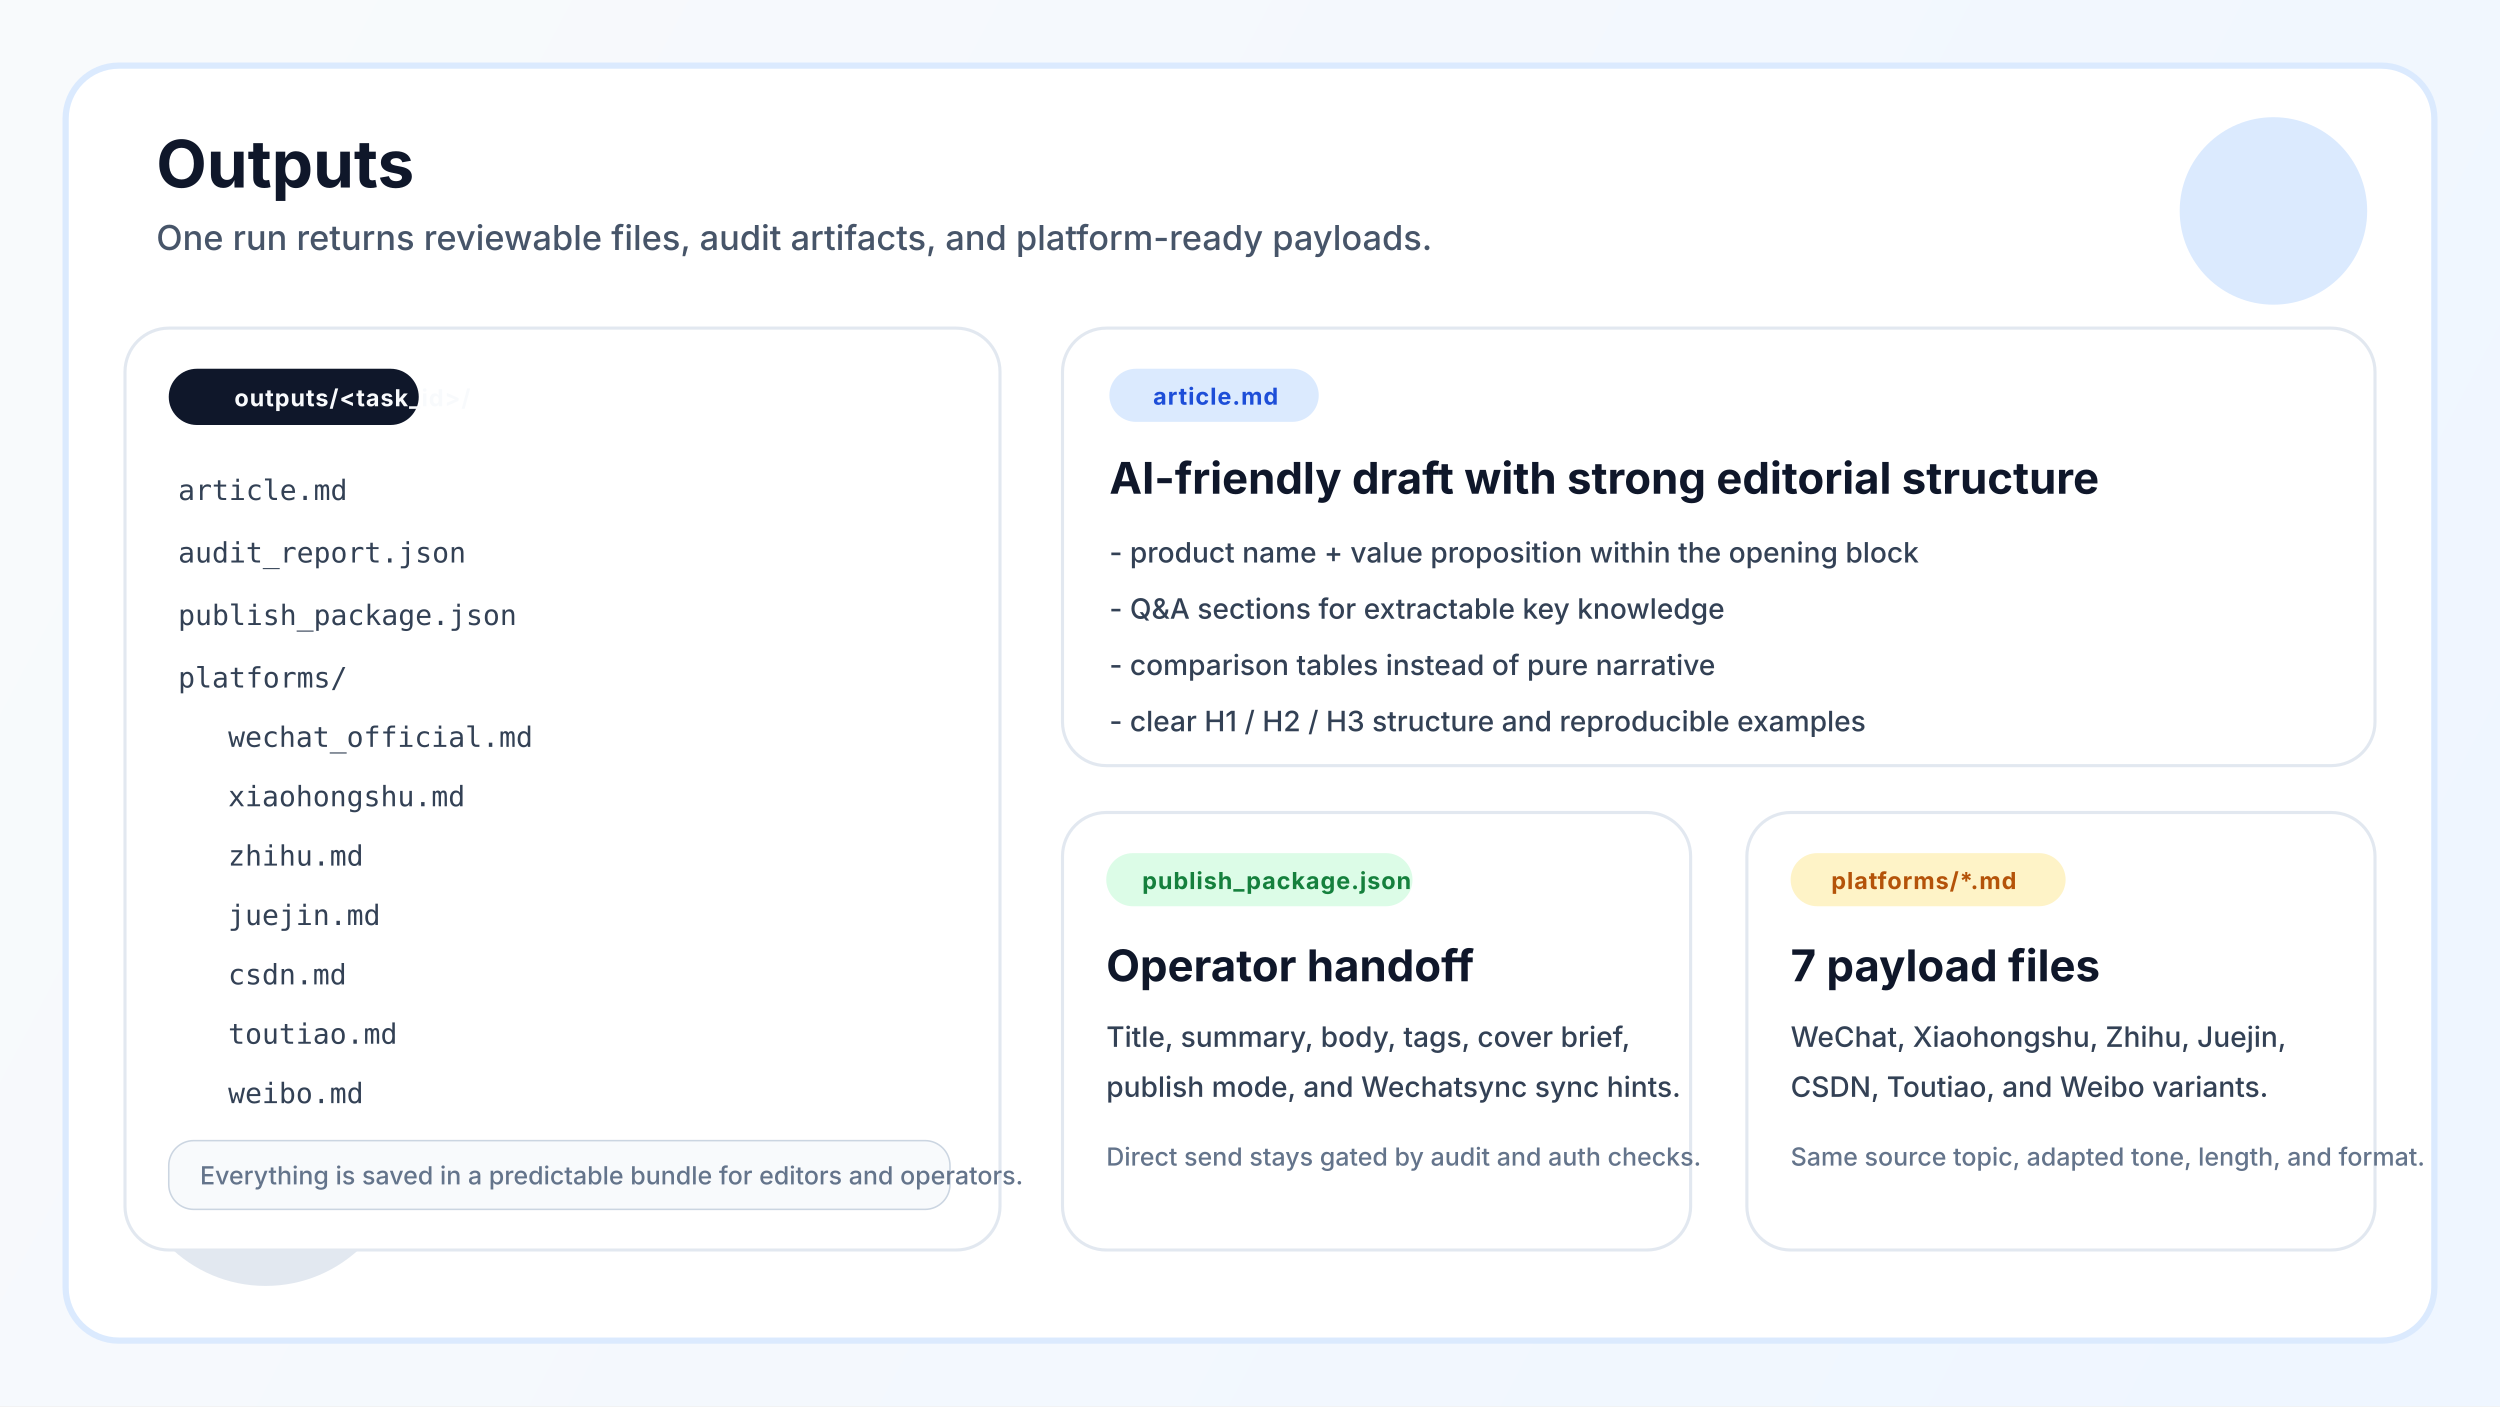
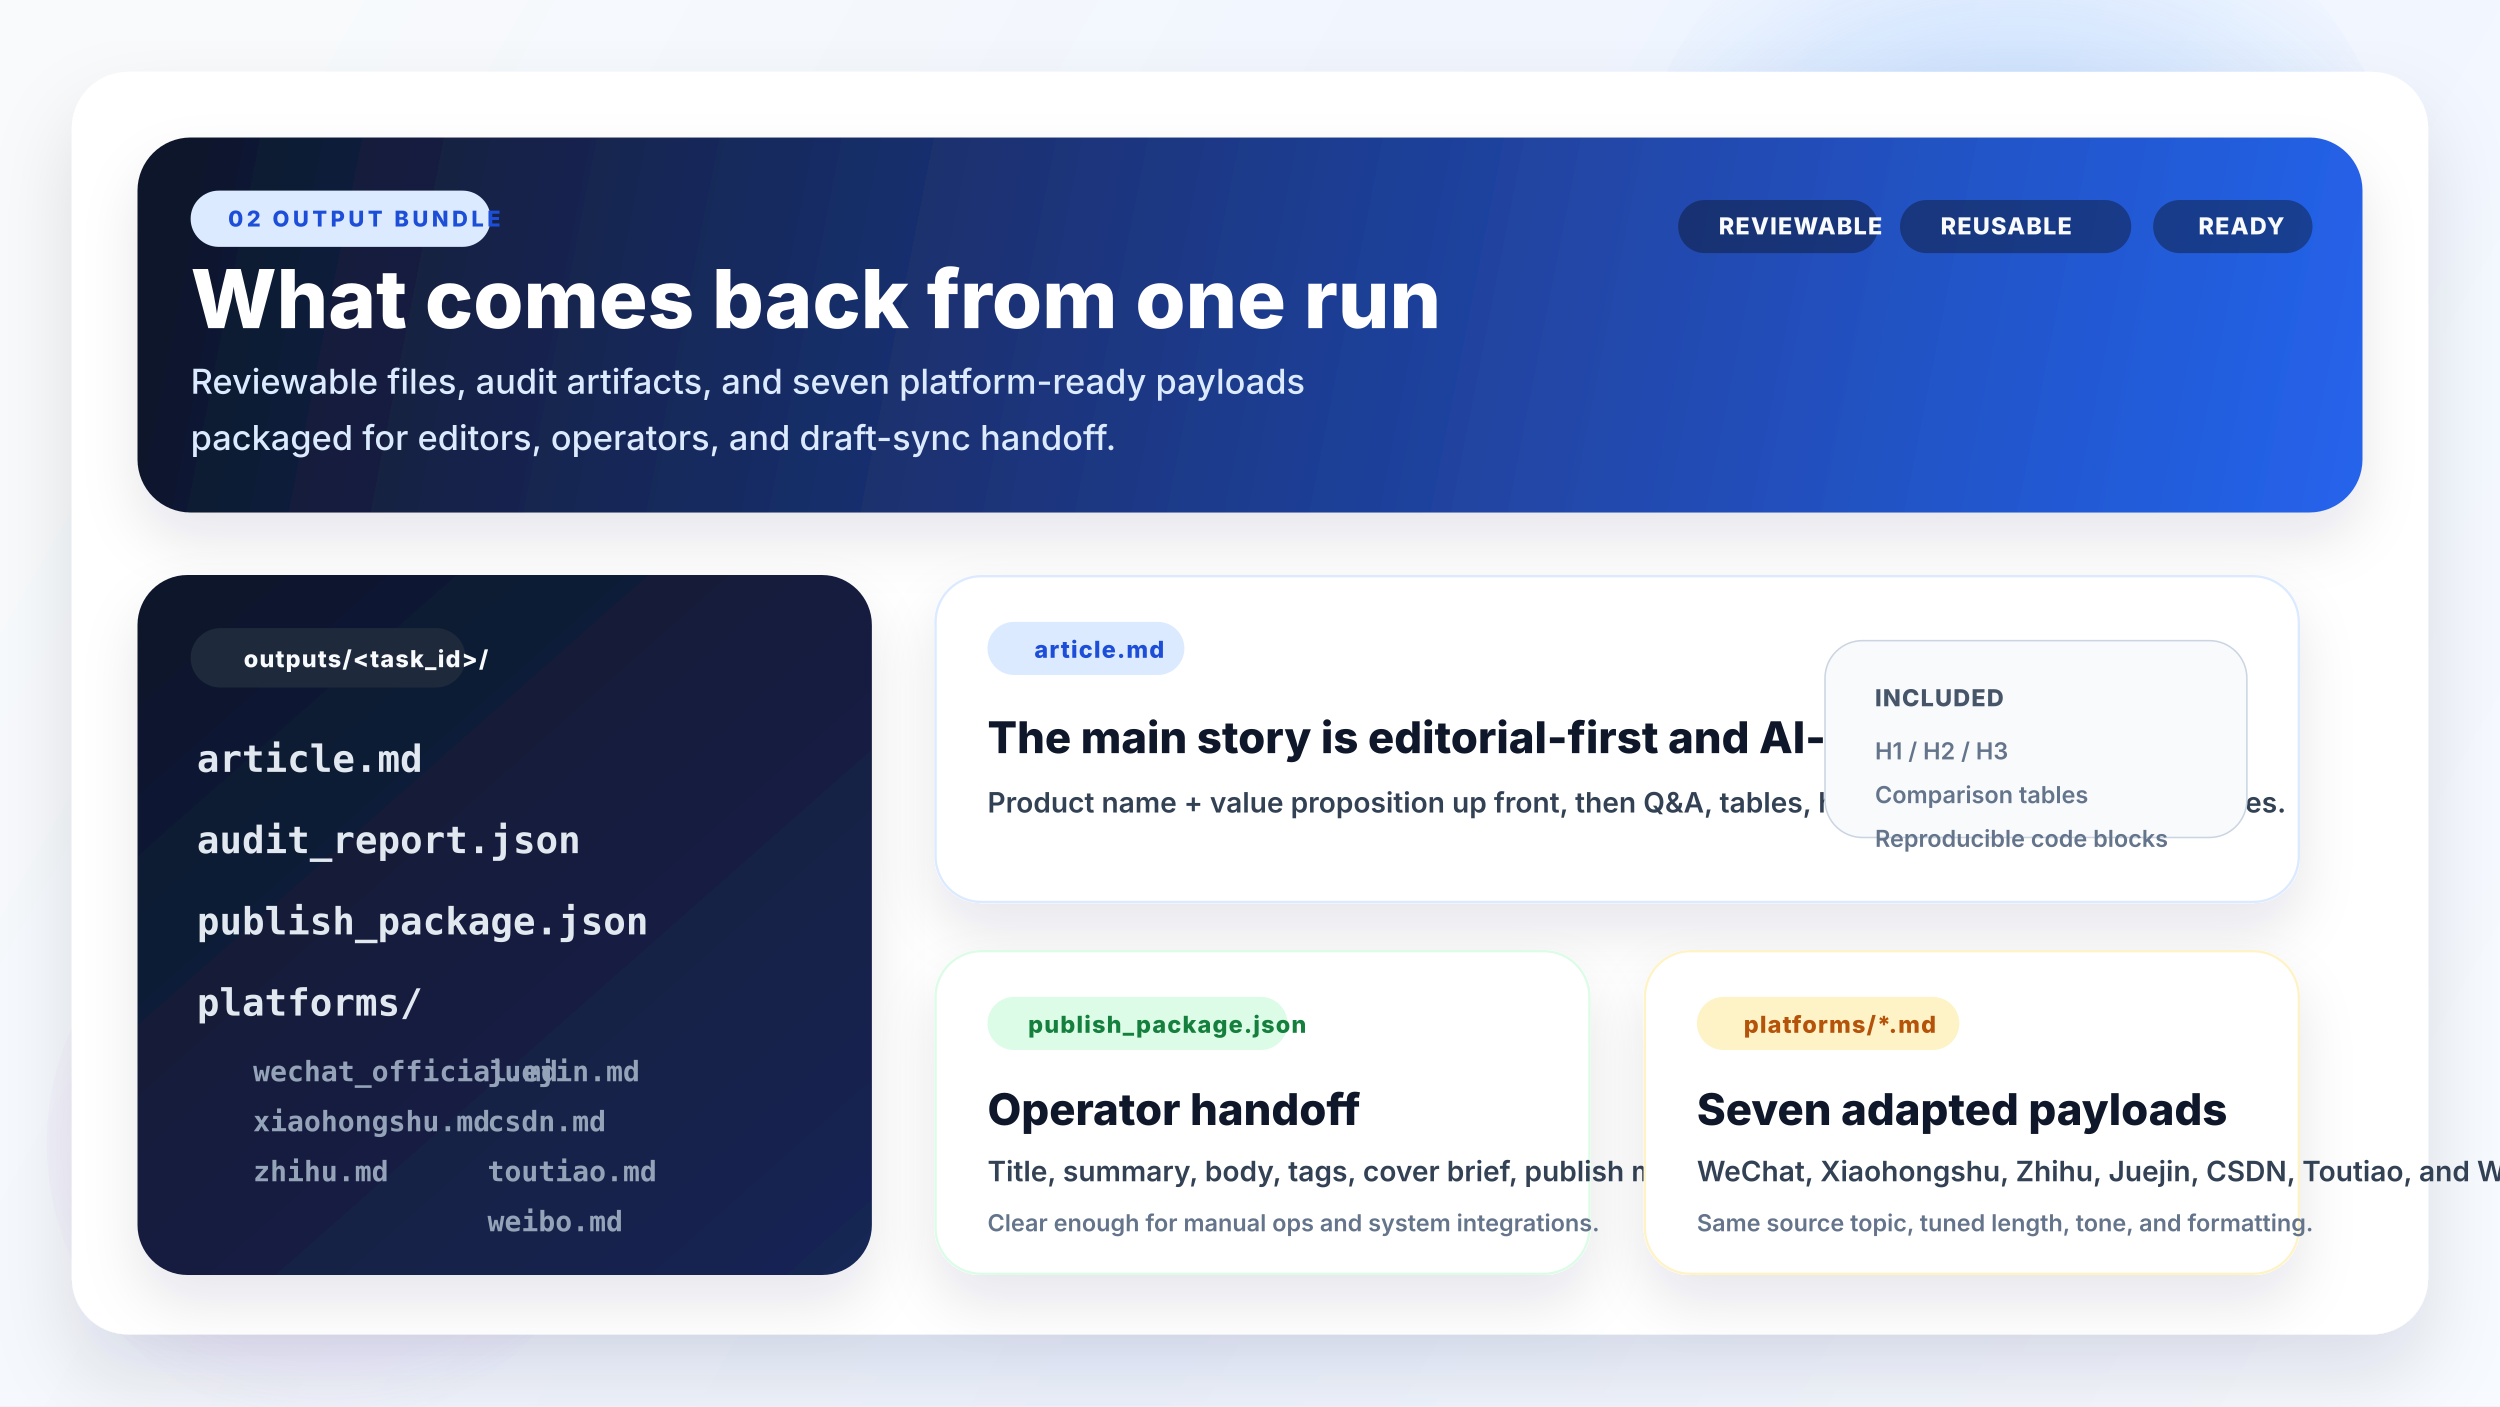
<svg xmlns="http://www.w3.org/2000/svg" width="1600" height="900" viewBox="0 0 1600 900" fill="none">
  <defs>
-     <linearGradient id="bg2" x1="100" y1="80" x2="1500" y2="820" gradientUnits="userSpaceOnUse">
+     <linearGradient id="bg" x1="140" y1="72" x2="1492" y2="850" gradientUnits="userSpaceOnUse">
      <stop stop-color="#F8FAFC" />
-       <stop offset="1" stop-color="#EFF6FF" />
+       <stop offset="0.58" stop-color="#EEF4FF" />
+       <stop offset="1" stop-color="#F7FAFF" />
    </linearGradient>
+     <linearGradient id="hero" x1="116" y1="96" x2="1492" y2="366" gradientUnits="userSpaceOnUse">
+       <stop stop-color="#0F172A" />
+       <stop offset="0.48" stop-color="#1E3A8A" />
+       <stop offset="1" stop-color="#2563EB" />
+     </linearGradient>
+     <linearGradient id="tree" x1="120" y1="376" x2="520" y2="830" gradientUnits="userSpaceOnUse">
+       <stop stop-color="#0F172A" />
+       <stop offset="1" stop-color="#172554" />
+     </linearGradient>
+     <radialGradient id="glowA" cx="0" cy="0" r="1" gradientUnits="userSpaceOnUse" gradientTransform="translate(1290 158) rotate(90) scale(220 290)">
+       <stop stop-color="#60A5FA" stop-opacity="0.45" />
+       <stop offset="1" stop-color="#60A5FA" stop-opacity="0" />
+     </radialGradient>
+     <radialGradient id="glowB" cx="0" cy="0" r="1" gradientUnits="userSpaceOnUse" gradientTransform="translate(210 732) rotate(90) scale(180 220)">
+       <stop stop-color="#C084FC" stop-opacity="0.24" />
+       <stop offset="1" stop-color="#C084FC" stop-opacity="0" />
+     </radialGradient>
+     <filter id="shadow" x="0" y="0" width="1600" height="900" filterUnits="userSpaceOnUse" color-interpolation-filters="sRGB">
+       <feDropShadow dx="0" dy="26" stdDeviation="26" flood-color="#0F172A" flood-opacity="0.12" />
+     </filter>
+     <filter id="softShadow" x="0" y="0" width="1600" height="900" filterUnits="userSpaceOnUse" color-interpolation-filters="sRGB">
+       <feDropShadow dx="0" dy="18" stdDeviation="18" flood-color="#0F172A" flood-opacity="0.10" />
+     </filter>
    <style>
      .sans { font-family: ui-sans-serif, -apple-system, BlinkMacSystemFont, "Segoe UI", sans-serif; }
      .mono { font-family: ui-monospace, SFMono-Regular, Consolas, monospace; }
-       .panel { fill: #FFFFFF; stroke: #E2E8F0; stroke-width: 2; }
-       .title { fill: #0F172A; font-size: 42px; font-weight: 700; }
-       .subtitle { fill: #475569; font-size: 22px; font-weight: 500; }
-       .card-title { fill: #0F172A; font-size: 28px; font-weight: 700; }
-       .card-copy { fill: #334155; font-size: 18px; font-weight: 500; }
-       .small-copy { fill: #64748B; font-size: 16px; font-weight: 500; }
-       .pill { font-size: 15px; font-weight: 700; letter-spacing: 0.04em; }
+       .eyebrow { font-size: 14px; font-weight: 800; letter-spacing: 0.16em; }
+       .hero-title { font-size: 52px; font-weight: 800; }
+       .hero-copy { font-size: 22px; font-weight: 500; }
+       .pill { font-size: 15px; font-weight: 800; letter-spacing: 0.05em; }
+       .card-title { font-size: 28px; font-weight: 800; fill: #0F172A; }
+       .card-copy { font-size: 18px; font-weight: 600; fill: #334155; }
+       .small { font-size: 15px; font-weight: 600; fill: #64748B; }
+       .tree { font-size: 24px; font-weight: 600; fill: #E2E8F0; }
+       .tree-small { font-size: 18px; font-weight: 600; fill: #94A3B8; }
    </style>
  </defs>
-   <rect width="1600" height="900" fill="url(#bg2)" />
-   <rect x="42" y="42" width="1516" height="816" rx="34" fill="white" stroke="#DBEAFE" stroke-width="4" />
-   <circle cx="1455" cy="135" r="60" fill="#DBEAFE" />
-   <circle cx="170" cy="735" r="88" fill="#E2E8F0" />
-   <text x="100" y="120" class="sans title">Outputs</text>
-   <text x="100" y="160" class="sans subtitle">One run returns reviewable files, audit artifacts, and platform-ready payloads.</text>
-   <rect x="80" y="210" width="560" height="590" rx="28" class="panel" />
-   <rect x="108" y="236" width="160" height="36" rx="18" fill="#0F172A" />
-   <text x="150" y="260" class="sans pill" fill="#F8FAFC">outputs/&lt;task_id&gt;/</text>
-   <text x="114" y="320" class="mono card-copy">article.md</text>
-   <text x="114" y="360" class="mono card-copy">audit_report.json</text>
-   <text x="114" y="400" class="mono card-copy">publish_package.json</text>
-   <text x="114" y="440" class="mono card-copy">platforms/</text>
-   <text x="146" y="478" class="mono card-copy">wechat_official.md</text>
-   <text x="146" y="516" class="mono card-copy">xiaohongshu.md</text>
-   <text x="146" y="554" class="mono card-copy">zhihu.md</text>
-   <text x="146" y="592" class="mono card-copy">juejin.md</text>
-   <text x="146" y="630" class="mono card-copy">csdn.md</text>
-   <text x="146" y="668" class="mono card-copy">toutiao.md</text>
-   <text x="146" y="706" class="mono card-copy">weibo.md</text>
-   <rect x="108" y="730" width="500" height="44" rx="16" fill="#F8FAFC" stroke="#CBD5E1" />
-   <text x="128" y="758" class="sans small-copy">Everything is saved in a predictable bundle for editors and operators.</text>
-   <rect x="680" y="210" width="840" height="280" rx="28" class="panel" />
-   <rect x="710" y="236" width="134" height="34" rx="17" fill="#DBEAFE" />
-   <text x="738" y="259" class="sans pill" fill="#1D4ED8">article.md</text>
-   <text x="710" y="316" class="sans card-title">AI-friendly draft with strong editorial structure</text>
-   <text x="710" y="360" class="sans card-copy">- product name + value proposition within the opening block</text>
-   <text x="710" y="396" class="sans card-copy">- Q&amp;A sections for extractable key knowledge</text>
-   <text x="710" y="432" class="sans card-copy">- comparison tables instead of pure narrative</text>
-   <text x="710" y="468" class="sans card-copy">- clear H1 / H2 / H3 structure and reproducible examples</text>
-   <rect x="680" y="520" width="402" height="280" rx="28" class="panel" />
-   <rect x="708" y="546" width="196" height="34" rx="17" fill="#DCFCE7" />
-   <text x="731" y="569" class="sans pill" fill="#15803D">publish_package.json</text>
-   <text x="708" y="628" class="sans card-title">Operator handoff</text>
-   <text x="708" y="670" class="sans card-copy">Title, summary, body, tags, cover brief,</text>
-   <text x="708" y="702" class="sans card-copy">publish mode, and Wechatsync sync hints.</text>
-   <text x="708" y="746" class="sans small-copy">Direct send stays gated by audit and auth checks.</text>
-   <rect x="1118" y="520" width="402" height="280" rx="28" class="panel" />
-   <rect x="1146" y="546" width="176" height="34" rx="17" fill="#FEF3C7" />
-   <text x="1172" y="569" class="sans pill" fill="#B45309">platforms/*.md</text>
-   <text x="1146" y="628" class="sans card-title">7 payload files</text>
-   <text x="1146" y="670" class="sans card-copy">WeChat, Xiaohongshu, Zhihu, Juejin,</text>
-   <text x="1146" y="702" class="sans card-copy">CSDN, Toutiao, and Weibo variants.</text>
-   <text x="1146" y="746" class="sans small-copy">Same source topic, adapted tone, length, and format.</text>
+   <rect width="1600" height="900" fill="url(#bg)" />
+   <circle cx="1290" cy="158" r="250" fill="url(#glowA)" />
+   <circle cx="210" cy="732" r="180" fill="url(#glowB)" />
+   <g filter="url(#shadow)">
+     <rect x="46" y="46" width="1508" height="808" rx="36" fill="#FFFFFF" />
+   </g>
+   <g filter="url(#softShadow)">
+     <rect x="88" y="88" width="1424" height="240" rx="34" fill="url(#hero)" />
+   </g>
+   <rect x="122" y="122" width="192" height="36" rx="18" fill="#DBEAFE" />
+   <text x="146" y="145" class="sans eyebrow" fill="#1D4ED8">02 OUTPUT BUNDLE</text>
+   <text x="122" y="210" class="sans hero-title" fill="#FFFFFF">What comes back from one run</text>
+   <text x="122" y="252" class="sans hero-copy" fill="#DBEAFE">Reviewable files, audit artifacts, and seven platform-ready payloads</text>
+   <text x="122" y="288" class="sans hero-copy" fill="#DBEAFE">packaged for editors, operators, and draft-sync handoff.</text>
+   <rect x="1074" y="128" width="128" height="34" rx="17" fill="#0B1220" fill-opacity="0.42" />
+   <text x="1100" y="150" class="sans pill" fill="#F8FAFC">REVIEWABLE</text>
+   <rect x="1216" y="128" width="148" height="34" rx="17" fill="#0B1220" fill-opacity="0.42" />
+   <text x="1242" y="150" class="sans pill" fill="#F8FAFC">REUSABLE</text>
+   <rect x="1378" y="128" width="102" height="34" rx="17" fill="#0B1220" fill-opacity="0.42" />
+   <text x="1407" y="150" class="sans pill" fill="#F8FAFC">READY</text>
+   <g filter="url(#softShadow)">
+     <rect x="88" y="368" width="470" height="448" rx="32" fill="url(#tree)" />
+   </g>
+   <rect x="122" y="402" width="176" height="38" rx="19" fill="#1E293B" />
+   <text x="156" y="427" class="sans pill" fill="#F8FAFC">outputs/&lt;task_id&gt;/</text>
+   <text x="126" y="494" class="mono tree">article.md</text>
+   <text x="126" y="546" class="mono tree">audit_report.json</text>
+   <text x="126" y="598" class="mono tree">publish_package.json</text>
+   <text x="126" y="650" class="mono tree">platforms/</text>
+   <text x="162" y="692" class="mono tree-small">wechat_official.md</text>
+   <text x="162" y="724" class="mono tree-small">xiaohongshu.md</text>
+   <text x="162" y="756" class="mono tree-small">zhihu.md</text>
+   <text x="312" y="692" class="mono tree-small">juejin.md</text>
+   <text x="312" y="724" class="mono tree-small">csdn.md</text>
+   <text x="312" y="756" class="mono tree-small">toutiao.md</text>
+   <text x="312" y="788" class="mono tree-small">weibo.md</text>
+   <g filter="url(#softShadow)">
+     <rect x="598" y="368" width="874" height="210" rx="30" fill="#FFFFFF" />
+     <rect x="598.75" y="368.75" width="872.5" height="208.5" rx="29.25" stroke="#DBEAFE" stroke-width="1.5" />
+   </g>
+   <rect x="632" y="398" width="126" height="34" rx="17" fill="#DBEAFE" />
+   <text x="662" y="421" class="sans pill" fill="#1D4ED8">article.md</text>
+   <text x="632" y="482" class="sans card-title">The main story is editorial-first and AI-friendly</text>
+   <text x="632" y="520" class="sans card-copy">Product name + value proposition up front, then Q&amp;A, tables, hierarchy, and concrete examples.</text>
+   <rect x="1168" y="410" width="270" height="126" rx="24" fill="#F8FAFC" stroke="#CBD5E1" />
+   <text x="1200" y="452" class="sans pill" fill="#475569">INCLUDED</text>
+   <text x="1200" y="486" class="sans small">H1 / H2 / H3</text>
+   <text x="1200" y="514" class="sans small">Comparison tables</text>
+   <text x="1200" y="542" class="sans small">Reproducible code blocks</text>
+   <g filter="url(#softShadow)">
+     <rect x="598" y="608" width="420" height="208" rx="30" fill="#FFFFFF" />
+     <rect x="598.75" y="608.75" width="418.5" height="206.5" rx="29.25" stroke="#DCFCE7" stroke-width="1.5" />
+   </g>
+   <rect x="632" y="638" width="192" height="34" rx="17" fill="#DCFCE7" />
+   <text x="658" y="661" class="sans pill" fill="#15803D">publish_package.json</text>
+   <text x="632" y="720" class="sans card-title">Operator handoff</text>
+   <text x="632" y="756" class="sans card-copy">Title, summary, body, tags, cover brief, publish mode, and sync hints.</text>
+   <text x="632" y="788" class="sans small">Clear enough for manual ops and system integrations.</text>
+   <g filter="url(#softShadow)">
+     <rect x="1052" y="608" width="420" height="208" rx="30" fill="#FFFFFF" />
+     <rect x="1052.75" y="608.75" width="418.5" height="206.5" rx="29.25" stroke="#FEF3C7" stroke-width="1.5" />
+   </g>
+   <rect x="1086" y="638" width="168" height="34" rx="17" fill="#FEF3C7" />
+   <text x="1116" y="661" class="sans pill" fill="#B45309">platforms/*.md</text>
+   <text x="1086" y="720" class="sans card-title">Seven adapted payloads</text>
+   <text x="1086" y="756" class="sans card-copy">WeChat, Xiaohongshu, Zhihu, Juejin, CSDN, Toutiao, and Weibo.</text>
+   <text x="1086" y="788" class="sans small">Same source topic, tuned length, tone, and formatting.</text>
</svg>
